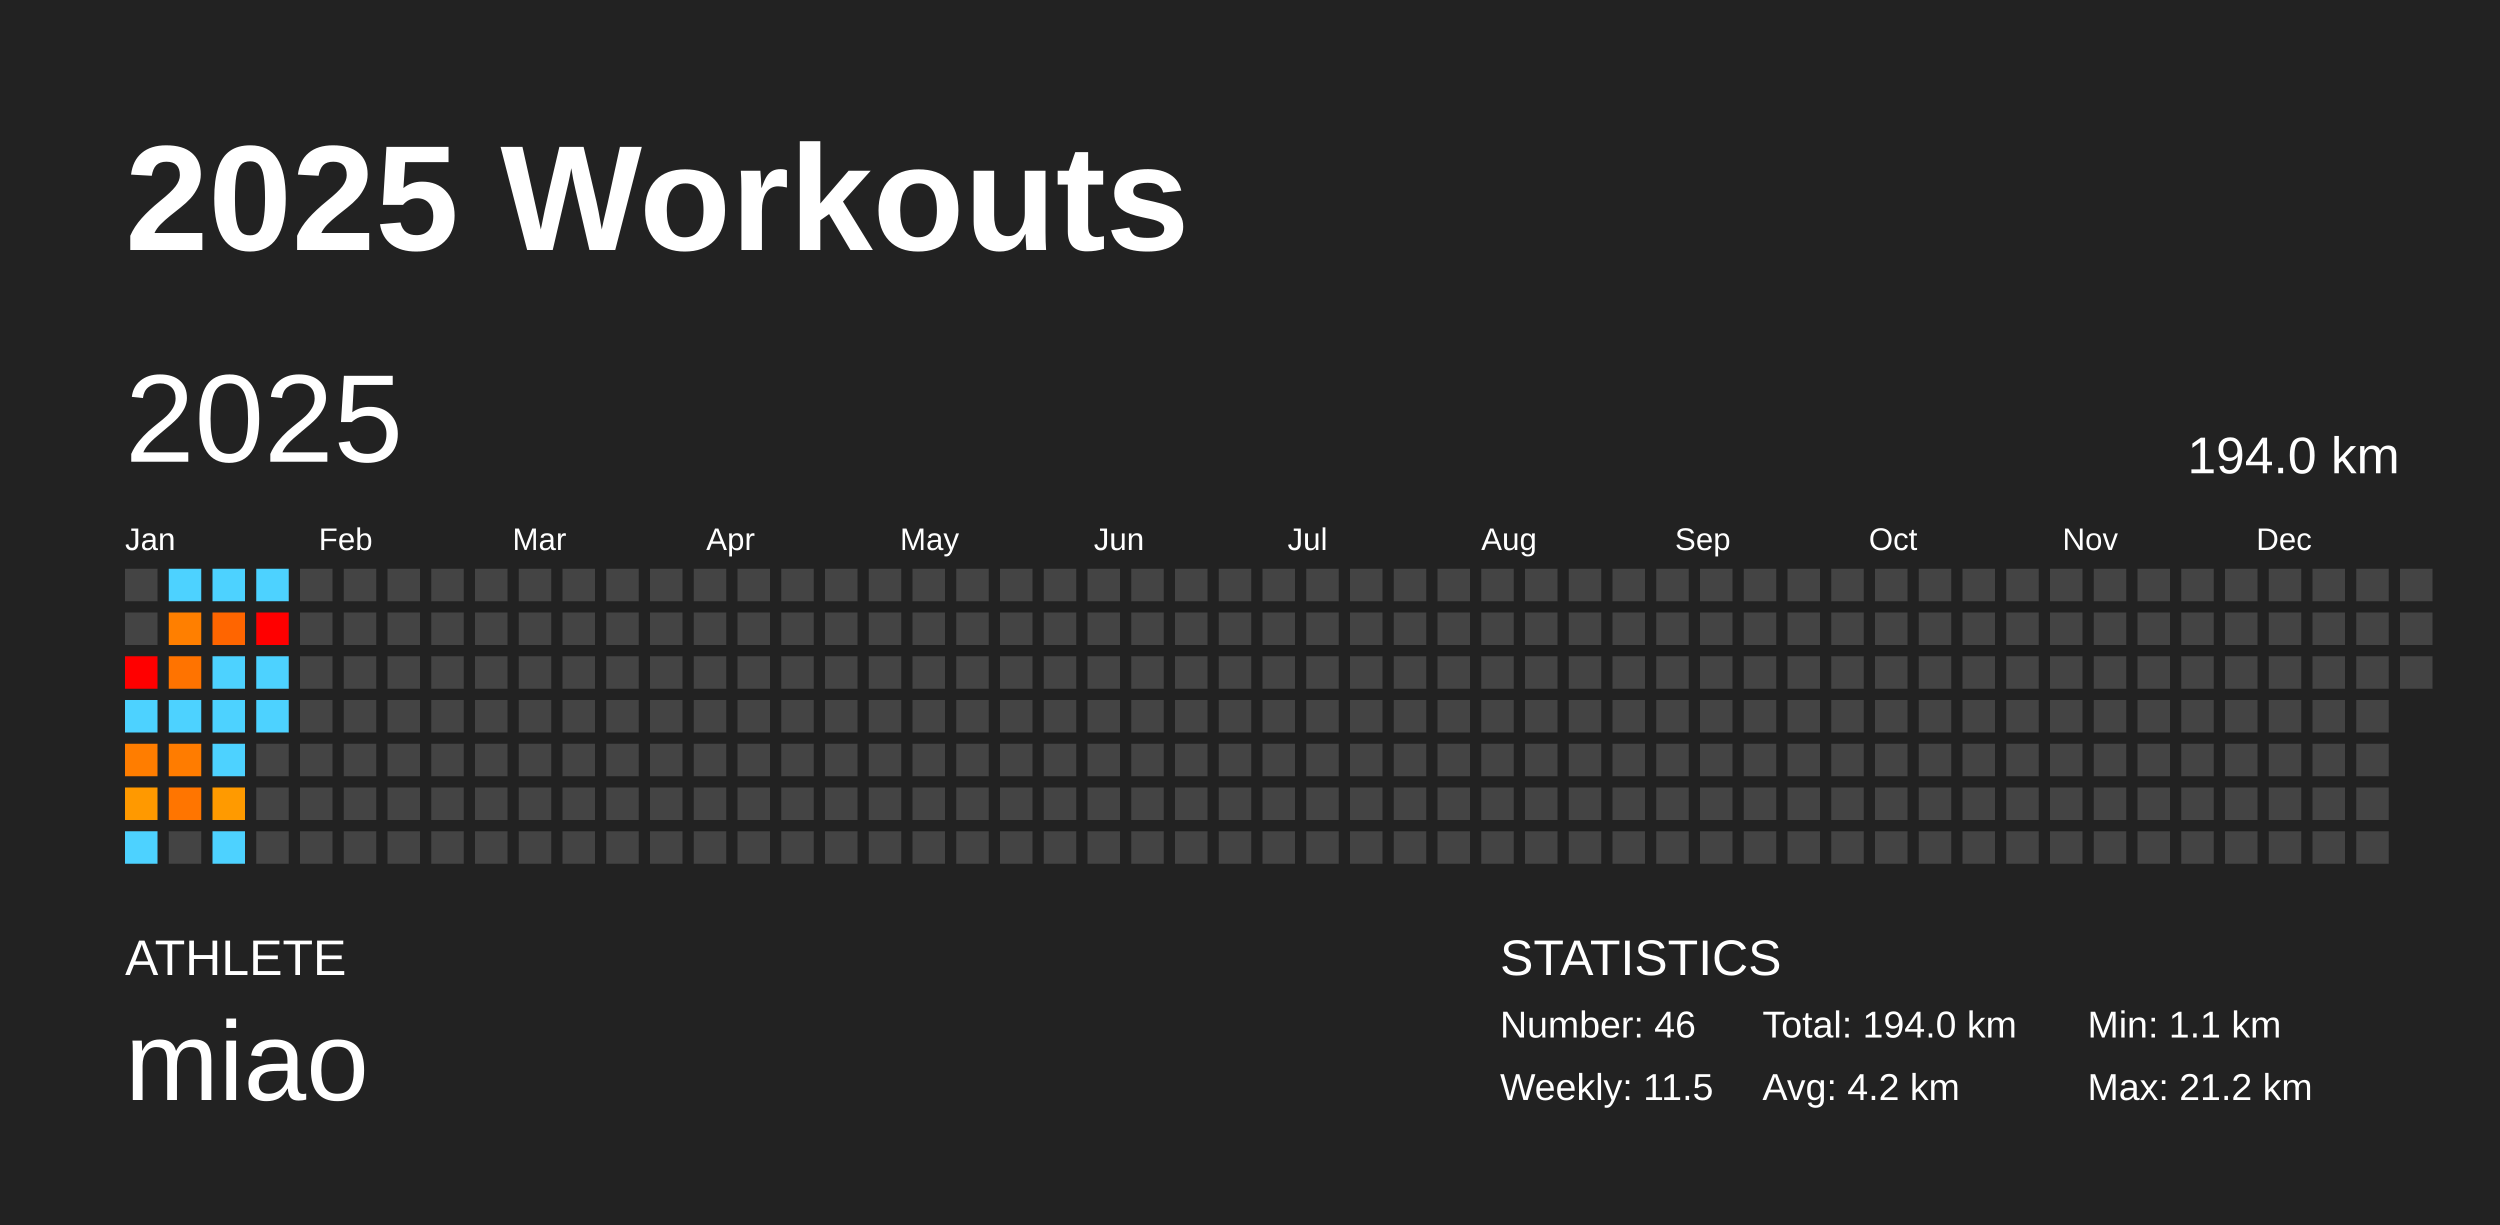
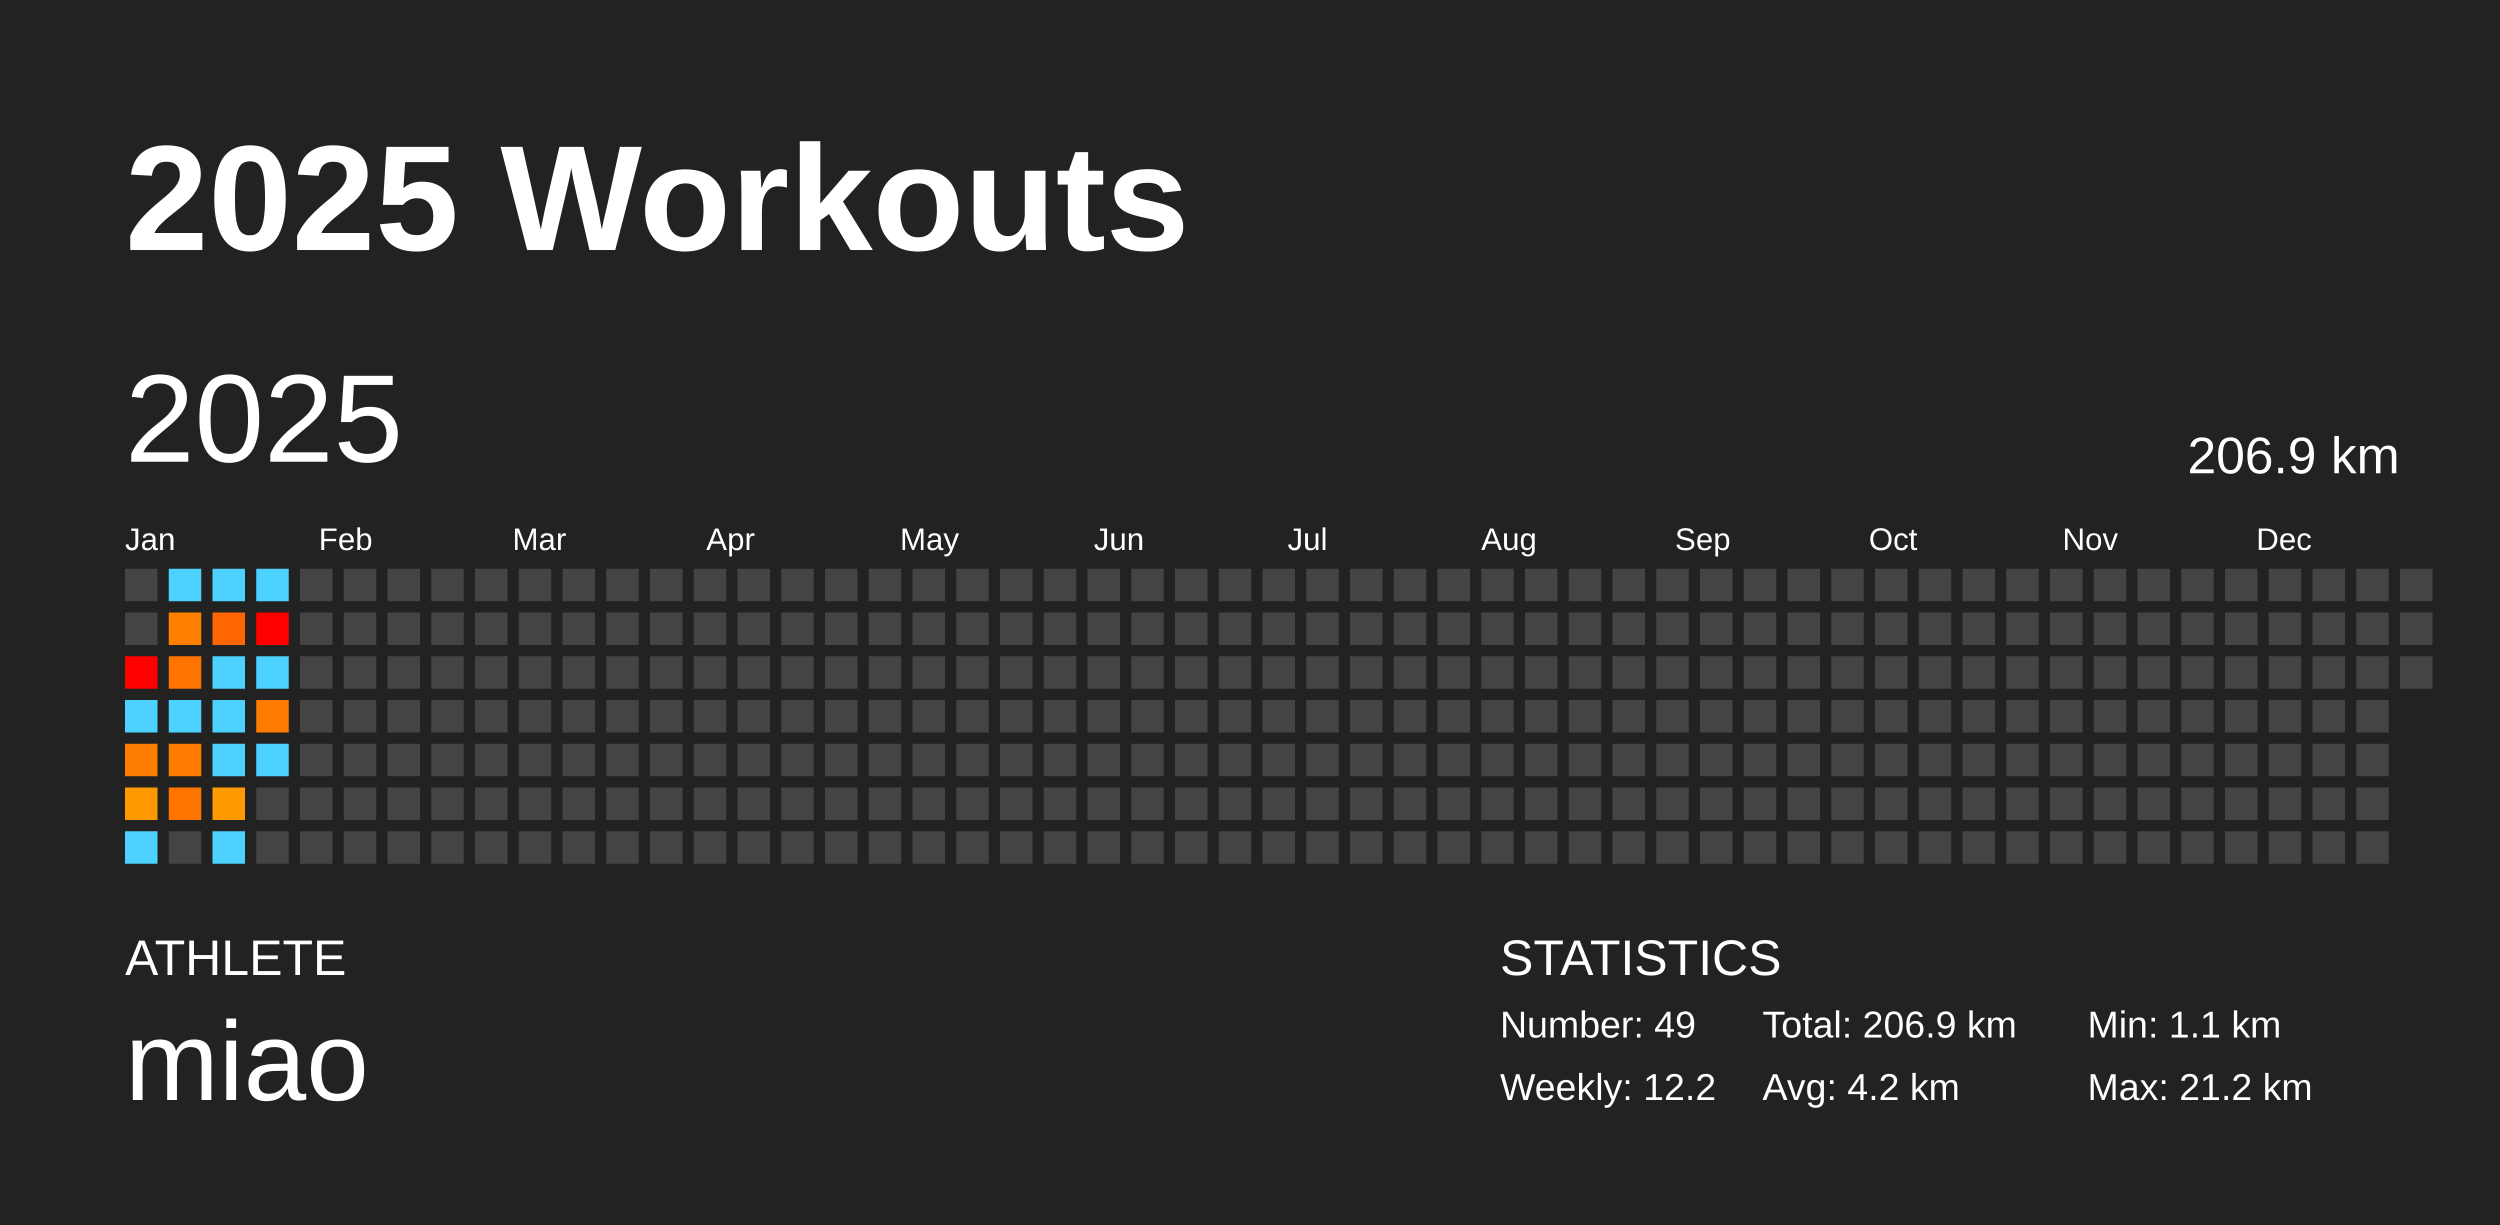
<svg xmlns="http://www.w3.org/2000/svg" baseProfile="full" height="98mm" version="1.1" viewBox="0,0,200,98" width="200mm">
  <defs />
  <rect fill="#222222" height="98" width="200" x="0" y="0" />
  <text fill="#FFFFFF" style="font-size:12px; font-family:Arial; font-weight:bold;" x="10" y="20">2025 Workouts</text>
  <text fill="#FFFFFF" style="font-size:4px; font-family:Arial" x="10" y="78">ATHLETE</text>
  <text fill="#FFFFFF" style="font-size:9px; font-family:Arial" x="10" y="88">miao</text>
  <text fill="#FFFFFF" style="font-size:4px; font-family:Arial" x="120" y="78">STATISTICS</text>
-   <text fill="#FFFFFF" style="font-size:3px; font-family:Arial" x="120" y="83">Number: 46</text>
-   <text fill="#FFFFFF" style="font-size:3px; font-family:Arial" x="120" y="88">Weekly: 11.5</text>
-   <text fill="#FFFFFF" style="font-size:3px; font-family:Arial" x="141" y="83">Total: 194.0 km</text>
+   <text fill="#FFFFFF" style="font-size:3px; font-family:Arial" x="120" y="83">Number: 49</text>
+   <text fill="#FFFFFF" style="font-size:3px; font-family:Arial" x="120" y="88">Weekly: 12.2</text>
+   <text fill="#FFFFFF" style="font-size:3px; font-family:Arial" x="141" y="83">Total: 206.9 km</text>
  <text fill="#FFFFFF" style="font-size:3px; font-family:Arial" x="141" y="88">Avg: 4.2 km</text>
  <text fill="#FFFFFF" style="font-size:3px; font-family:Arial" x="167" y="83">Min: 1.1 km</text>
  <text fill="#FFFFFF" style="font-size:3px; font-family:Arial" x="167" y="88">Max: 21.2 km</text>
  <text dominant-baseline="hanging" fill="#FFFFFF" style="font-size:10.0px; font-family:Arial;" x="10" y="30">2025</text>
-   <text dominant-baseline="hanging" fill="#FFFFFF" style="font-size:4.125px; font-family:Arial;" x="175" y="35">194.0 km</text>
+   <text dominant-baseline="hanging" fill="#FFFFFF" style="font-size:4.125px; font-family:Arial;" x="175" y="35">206.9 km</text>
  <text fill="#FFFFFF" style="font-size:2.5px; font-family:Arial" x="10.0" y="44">Jan</text>
  <text fill="#FFFFFF" style="font-size:2.5px; font-family:Arial" x="25.5" y="44">Feb</text>
  <text fill="#FFFFFF" style="font-size:2.5px; font-family:Arial" x="41.0" y="44">Mar</text>
  <text fill="#FFFFFF" style="font-size:2.5px; font-family:Arial" x="56.5" y="44">Apr</text>
  <text fill="#FFFFFF" style="font-size:2.5px; font-family:Arial" x="72.0" y="44">May</text>
  <text fill="#FFFFFF" style="font-size:2.5px; font-family:Arial" x="87.5" y="44">Jun</text>
  <text fill="#FFFFFF" style="font-size:2.5px; font-family:Arial" x="103.0" y="44">Jul</text>
  <text fill="#FFFFFF" style="font-size:2.5px; font-family:Arial" x="118.5" y="44">Aug</text>
  <text fill="#FFFFFF" style="font-size:2.5px; font-family:Arial" x="134.0" y="44">Sep</text>
  <text fill="#FFFFFF" style="font-size:2.5px; font-family:Arial" x="149.5" y="44">Oct</text>
  <text fill="#FFFFFF" style="font-size:2.5px; font-family:Arial" x="165.0" y="44">Nov</text>
  <text fill="#FFFFFF" style="font-size:2.5px; font-family:Arial" x="180.5" y="44">Dec</text>
  <rect fill="#444444" height="2.6" width="2.6" x="10.0" y="45.5" />
  <rect fill="#444444" height="2.6" width="2.6" x="10.0" y="49.0" />
  <rect fill="red" height="2.6" width="2.6" x="10.0" y="52.5" />
  <rect fill="#4dd2ff" height="2.6" width="2.6" x="10.0" y="56.0" />
  <rect fill="#ff7d00" height="2.6" width="2.6" x="10.0" y="59.5" />
  <rect fill="#ff9900" height="2.6" width="2.6" x="10.0" y="63.0" />
  <rect fill="#4dd2ff" height="2.6" width="2.6" x="10.0" y="66.5" />
  <rect fill="#4dd2ff" height="2.6" width="2.6" x="13.5" y="45.5" />
  <rect fill="#ff7f00" height="2.6" width="2.6" x="13.5" y="49.0" />
  <rect fill="#ff7300" height="2.6" width="2.6" x="13.5" y="52.5" />
  <rect fill="#4dd2ff" height="2.6" width="2.6" x="13.5" y="56.0" />
  <rect fill="#ff7c00" height="2.6" width="2.6" x="13.5" y="59.5" />
  <rect fill="#ff7500" height="2.6" width="2.6" x="13.5" y="63.0" />
  <rect fill="#444444" height="2.6" width="2.6" x="13.5" y="66.5" />
  <rect fill="#4dd2ff" height="2.6" width="2.6" x="17.0" y="45.5" />
  <rect fill="#ff6500" height="2.6" width="2.6" x="17.0" y="49.0" />
  <rect fill="#4dd2ff" height="2.6" width="2.6" x="17.0" y="52.5" />
  <rect fill="#4dd2ff" height="2.6" width="2.6" x="17.0" y="56.0" />
  <rect fill="#4dd2ff" height="2.6" width="2.6" x="17.0" y="59.5" />
  <rect fill="#ff9a00" height="2.6" width="2.6" x="17.0" y="63.0" />
  <rect fill="#4dd2ff" height="2.6" width="2.6" x="17.0" y="66.5" />
  <rect fill="#4dd2ff" height="2.6" width="2.6" x="20.5" y="45.5" />
  <rect fill="red" height="2.6" width="2.6" x="20.5" y="49.0" />
  <rect fill="#4dd2ff" height="2.6" width="2.6" x="20.5" y="52.5" />
-   <rect fill="#4dd2ff" height="2.6" width="2.6" x="20.5" y="56.0" />
-   <rect fill="#444444" height="2.6" width="2.6" x="20.5" y="59.5" />
+   <rect fill="#ff7c00" height="2.6" width="2.6" x="20.5" y="56.0" />
+   <rect fill="#4dd2ff" height="2.6" width="2.6" x="20.5" y="59.5" />
  <rect fill="#444444" height="2.6" width="2.6" x="20.5" y="63.0" />
  <rect fill="#444444" height="2.6" width="2.6" x="20.5" y="66.5" />
  <rect fill="#444444" height="2.6" width="2.6" x="24.0" y="45.5" />
  <rect fill="#444444" height="2.6" width="2.6" x="24.0" y="49.0" />
  <rect fill="#444444" height="2.6" width="2.6" x="24.0" y="52.5" />
  <rect fill="#444444" height="2.6" width="2.6" x="24.0" y="56.0" />
  <rect fill="#444444" height="2.6" width="2.6" x="24.0" y="59.5" />
  <rect fill="#444444" height="2.6" width="2.6" x="24.0" y="63.0" />
  <rect fill="#444444" height="2.6" width="2.6" x="24.0" y="66.5" />
  <rect fill="#444444" height="2.6" width="2.6" x="27.5" y="45.5" />
  <rect fill="#444444" height="2.6" width="2.6" x="27.5" y="49.0" />
  <rect fill="#444444" height="2.6" width="2.6" x="27.5" y="52.5" />
  <rect fill="#444444" height="2.6" width="2.6" x="27.5" y="56.0" />
  <rect fill="#444444" height="2.6" width="2.6" x="27.5" y="59.5" />
  <rect fill="#444444" height="2.6" width="2.6" x="27.5" y="63.0" />
  <rect fill="#444444" height="2.6" width="2.6" x="27.5" y="66.5" />
  <rect fill="#444444" height="2.6" width="2.6" x="31.0" y="45.5" />
  <rect fill="#444444" height="2.6" width="2.6" x="31.0" y="49.0" />
  <rect fill="#444444" height="2.6" width="2.6" x="31.0" y="52.5" />
  <rect fill="#444444" height="2.6" width="2.6" x="31.0" y="56.0" />
  <rect fill="#444444" height="2.6" width="2.6" x="31.0" y="59.5" />
  <rect fill="#444444" height="2.6" width="2.6" x="31.0" y="63.0" />
  <rect fill="#444444" height="2.6" width="2.6" x="31.0" y="66.5" />
  <rect fill="#444444" height="2.6" width="2.6" x="34.5" y="45.5" />
  <rect fill="#444444" height="2.6" width="2.6" x="34.5" y="49.0" />
  <rect fill="#444444" height="2.6" width="2.6" x="34.5" y="52.5" />
  <rect fill="#444444" height="2.6" width="2.6" x="34.5" y="56.0" />
  <rect fill="#444444" height="2.6" width="2.6" x="34.5" y="59.5" />
  <rect fill="#444444" height="2.6" width="2.6" x="34.5" y="63.0" />
  <rect fill="#444444" height="2.6" width="2.6" x="34.5" y="66.5" />
  <rect fill="#444444" height="2.6" width="2.6" x="38.0" y="45.5" />
  <rect fill="#444444" height="2.6" width="2.6" x="38.0" y="49.0" />
  <rect fill="#444444" height="2.6" width="2.6" x="38.0" y="52.5" />
  <rect fill="#444444" height="2.6" width="2.6" x="38.0" y="56.0" />
  <rect fill="#444444" height="2.6" width="2.6" x="38.0" y="59.5" />
  <rect fill="#444444" height="2.6" width="2.6" x="38.0" y="63.0" />
  <rect fill="#444444" height="2.6" width="2.6" x="38.0" y="66.5" />
  <rect fill="#444444" height="2.6" width="2.6" x="41.5" y="45.5" />
  <rect fill="#444444" height="2.6" width="2.6" x="41.5" y="49.0" />
  <rect fill="#444444" height="2.6" width="2.6" x="41.5" y="52.5" />
  <rect fill="#444444" height="2.6" width="2.6" x="41.5" y="56.0" />
  <rect fill="#444444" height="2.6" width="2.6" x="41.5" y="59.5" />
  <rect fill="#444444" height="2.6" width="2.6" x="41.5" y="63.0" />
  <rect fill="#444444" height="2.6" width="2.6" x="41.5" y="66.5" />
  <rect fill="#444444" height="2.6" width="2.6" x="45.0" y="45.5" />
  <rect fill="#444444" height="2.6" width="2.6" x="45.0" y="49.0" />
  <rect fill="#444444" height="2.6" width="2.6" x="45.0" y="52.5" />
  <rect fill="#444444" height="2.6" width="2.6" x="45.0" y="56.0" />
  <rect fill="#444444" height="2.6" width="2.6" x="45.0" y="59.5" />
  <rect fill="#444444" height="2.6" width="2.6" x="45.0" y="63.0" />
  <rect fill="#444444" height="2.6" width="2.6" x="45.0" y="66.5" />
  <rect fill="#444444" height="2.6" width="2.6" x="48.5" y="45.5" />
  <rect fill="#444444" height="2.6" width="2.6" x="48.5" y="49.0" />
  <rect fill="#444444" height="2.6" width="2.6" x="48.5" y="52.5" />
  <rect fill="#444444" height="2.6" width="2.6" x="48.5" y="56.0" />
  <rect fill="#444444" height="2.6" width="2.6" x="48.5" y="59.5" />
  <rect fill="#444444" height="2.6" width="2.6" x="48.5" y="63.0" />
  <rect fill="#444444" height="2.6" width="2.6" x="48.5" y="66.5" />
  <rect fill="#444444" height="2.6" width="2.6" x="52.0" y="45.5" />
  <rect fill="#444444" height="2.6" width="2.6" x="52.0" y="49.0" />
  <rect fill="#444444" height="2.6" width="2.6" x="52.0" y="52.5" />
  <rect fill="#444444" height="2.6" width="2.6" x="52.0" y="56.0" />
  <rect fill="#444444" height="2.6" width="2.6" x="52.0" y="59.5" />
  <rect fill="#444444" height="2.6" width="2.6" x="52.0" y="63.0" />
  <rect fill="#444444" height="2.6" width="2.6" x="52.0" y="66.5" />
  <rect fill="#444444" height="2.6" width="2.6" x="55.5" y="45.5" />
  <rect fill="#444444" height="2.6" width="2.6" x="55.5" y="49.0" />
  <rect fill="#444444" height="2.6" width="2.6" x="55.5" y="52.5" />
  <rect fill="#444444" height="2.6" width="2.6" x="55.5" y="56.0" />
  <rect fill="#444444" height="2.6" width="2.6" x="55.5" y="59.5" />
  <rect fill="#444444" height="2.6" width="2.6" x="55.5" y="63.0" />
  <rect fill="#444444" height="2.6" width="2.6" x="55.5" y="66.5" />
  <rect fill="#444444" height="2.6" width="2.6" x="59.0" y="45.5" />
  <rect fill="#444444" height="2.6" width="2.6" x="59.0" y="49.0" />
  <rect fill="#444444" height="2.6" width="2.6" x="59.0" y="52.5" />
  <rect fill="#444444" height="2.6" width="2.6" x="59.0" y="56.0" />
  <rect fill="#444444" height="2.6" width="2.6" x="59.0" y="59.5" />
  <rect fill="#444444" height="2.6" width="2.6" x="59.0" y="63.0" />
  <rect fill="#444444" height="2.6" width="2.6" x="59.0" y="66.5" />
  <rect fill="#444444" height="2.6" width="2.6" x="62.5" y="45.5" />
  <rect fill="#444444" height="2.6" width="2.6" x="62.5" y="49.0" />
  <rect fill="#444444" height="2.6" width="2.6" x="62.5" y="52.5" />
  <rect fill="#444444" height="2.6" width="2.6" x="62.5" y="56.0" />
  <rect fill="#444444" height="2.6" width="2.6" x="62.5" y="59.5" />
  <rect fill="#444444" height="2.6" width="2.6" x="62.5" y="63.0" />
  <rect fill="#444444" height="2.6" width="2.6" x="62.5" y="66.5" />
  <rect fill="#444444" height="2.6" width="2.6" x="66.0" y="45.5" />
  <rect fill="#444444" height="2.6" width="2.6" x="66.0" y="49.0" />
  <rect fill="#444444" height="2.6" width="2.6" x="66.0" y="52.5" />
  <rect fill="#444444" height="2.6" width="2.6" x="66.0" y="56.0" />
  <rect fill="#444444" height="2.6" width="2.6" x="66.0" y="59.5" />
  <rect fill="#444444" height="2.6" width="2.6" x="66.0" y="63.0" />
  <rect fill="#444444" height="2.6" width="2.6" x="66.0" y="66.5" />
  <rect fill="#444444" height="2.6" width="2.6" x="69.5" y="45.5" />
  <rect fill="#444444" height="2.6" width="2.6" x="69.5" y="49.0" />
  <rect fill="#444444" height="2.6" width="2.6" x="69.5" y="52.5" />
  <rect fill="#444444" height="2.6" width="2.6" x="69.5" y="56.0" />
  <rect fill="#444444" height="2.6" width="2.6" x="69.5" y="59.5" />
  <rect fill="#444444" height="2.6" width="2.6" x="69.5" y="63.0" />
  <rect fill="#444444" height="2.6" width="2.6" x="69.5" y="66.5" />
  <rect fill="#444444" height="2.6" width="2.6" x="73.0" y="45.5" />
  <rect fill="#444444" height="2.6" width="2.6" x="73.0" y="49.0" />
  <rect fill="#444444" height="2.6" width="2.6" x="73.0" y="52.5" />
  <rect fill="#444444" height="2.6" width="2.6" x="73.0" y="56.0" />
  <rect fill="#444444" height="2.6" width="2.6" x="73.0" y="59.5" />
  <rect fill="#444444" height="2.6" width="2.6" x="73.0" y="63.0" />
  <rect fill="#444444" height="2.6" width="2.6" x="73.0" y="66.5" />
  <rect fill="#444444" height="2.6" width="2.6" x="76.5" y="45.5" />
  <rect fill="#444444" height="2.6" width="2.6" x="76.5" y="49.0" />
  <rect fill="#444444" height="2.6" width="2.6" x="76.5" y="52.5" />
  <rect fill="#444444" height="2.6" width="2.6" x="76.5" y="56.0" />
  <rect fill="#444444" height="2.6" width="2.6" x="76.5" y="59.5" />
  <rect fill="#444444" height="2.6" width="2.6" x="76.5" y="63.0" />
  <rect fill="#444444" height="2.6" width="2.6" x="76.5" y="66.5" />
  <rect fill="#444444" height="2.6" width="2.6" x="80.0" y="45.5" />
  <rect fill="#444444" height="2.6" width="2.6" x="80.0" y="49.0" />
  <rect fill="#444444" height="2.6" width="2.6" x="80.0" y="52.5" />
  <rect fill="#444444" height="2.6" width="2.6" x="80.0" y="56.0" />
  <rect fill="#444444" height="2.6" width="2.6" x="80.0" y="59.5" />
  <rect fill="#444444" height="2.6" width="2.6" x="80.0" y="63.0" />
  <rect fill="#444444" height="2.6" width="2.6" x="80.0" y="66.5" />
  <rect fill="#444444" height="2.6" width="2.6" x="83.5" y="45.5" />
  <rect fill="#444444" height="2.6" width="2.6" x="83.5" y="49.0" />
  <rect fill="#444444" height="2.6" width="2.6" x="83.5" y="52.5" />
  <rect fill="#444444" height="2.6" width="2.6" x="83.5" y="56.0" />
  <rect fill="#444444" height="2.6" width="2.6" x="83.5" y="59.5" />
  <rect fill="#444444" height="2.6" width="2.6" x="83.5" y="63.0" />
  <rect fill="#444444" height="2.6" width="2.6" x="83.5" y="66.5" />
  <rect fill="#444444" height="2.6" width="2.6" x="87.0" y="45.5" />
  <rect fill="#444444" height="2.6" width="2.6" x="87.0" y="49.0" />
  <rect fill="#444444" height="2.6" width="2.6" x="87.0" y="52.5" />
  <rect fill="#444444" height="2.6" width="2.6" x="87.0" y="56.0" />
  <rect fill="#444444" height="2.6" width="2.6" x="87.0" y="59.5" />
  <rect fill="#444444" height="2.6" width="2.6" x="87.0" y="63.0" />
  <rect fill="#444444" height="2.6" width="2.6" x="87.0" y="66.5" />
  <rect fill="#444444" height="2.6" width="2.6" x="90.5" y="45.5" />
  <rect fill="#444444" height="2.6" width="2.6" x="90.5" y="49.0" />
  <rect fill="#444444" height="2.6" width="2.6" x="90.5" y="52.5" />
  <rect fill="#444444" height="2.6" width="2.6" x="90.5" y="56.0" />
  <rect fill="#444444" height="2.6" width="2.6" x="90.5" y="59.5" />
  <rect fill="#444444" height="2.6" width="2.6" x="90.5" y="63.0" />
  <rect fill="#444444" height="2.6" width="2.6" x="90.5" y="66.5" />
  <rect fill="#444444" height="2.6" width="2.6" x="94.0" y="45.5" />
  <rect fill="#444444" height="2.6" width="2.6" x="94.0" y="49.0" />
  <rect fill="#444444" height="2.6" width="2.6" x="94.0" y="52.5" />
  <rect fill="#444444" height="2.6" width="2.6" x="94.0" y="56.0" />
  <rect fill="#444444" height="2.6" width="2.6" x="94.0" y="59.5" />
  <rect fill="#444444" height="2.6" width="2.6" x="94.0" y="63.0" />
  <rect fill="#444444" height="2.6" width="2.6" x="94.0" y="66.5" />
  <rect fill="#444444" height="2.6" width="2.6" x="97.5" y="45.5" />
  <rect fill="#444444" height="2.6" width="2.6" x="97.5" y="49.0" />
  <rect fill="#444444" height="2.6" width="2.6" x="97.5" y="52.5" />
  <rect fill="#444444" height="2.6" width="2.6" x="97.5" y="56.0" />
  <rect fill="#444444" height="2.6" width="2.6" x="97.5" y="59.5" />
  <rect fill="#444444" height="2.6" width="2.6" x="97.5" y="63.0" />
  <rect fill="#444444" height="2.6" width="2.6" x="97.5" y="66.5" />
  <rect fill="#444444" height="2.6" width="2.6" x="101.0" y="45.5" />
  <rect fill="#444444" height="2.6" width="2.6" x="101.0" y="49.0" />
  <rect fill="#444444" height="2.6" width="2.6" x="101.0" y="52.5" />
  <rect fill="#444444" height="2.6" width="2.6" x="101.0" y="56.0" />
  <rect fill="#444444" height="2.6" width="2.6" x="101.0" y="59.5" />
  <rect fill="#444444" height="2.6" width="2.6" x="101.0" y="63.0" />
  <rect fill="#444444" height="2.6" width="2.6" x="101.0" y="66.5" />
  <rect fill="#444444" height="2.6" width="2.6" x="104.5" y="45.5" />
  <rect fill="#444444" height="2.6" width="2.6" x="104.5" y="49.0" />
  <rect fill="#444444" height="2.6" width="2.6" x="104.5" y="52.5" />
  <rect fill="#444444" height="2.6" width="2.6" x="104.5" y="56.0" />
  <rect fill="#444444" height="2.6" width="2.6" x="104.5" y="59.5" />
  <rect fill="#444444" height="2.6" width="2.6" x="104.5" y="63.0" />
  <rect fill="#444444" height="2.6" width="2.6" x="104.5" y="66.5" />
  <rect fill="#444444" height="2.6" width="2.6" x="108.0" y="45.5" />
  <rect fill="#444444" height="2.6" width="2.6" x="108.0" y="49.0" />
  <rect fill="#444444" height="2.6" width="2.6" x="108.0" y="52.5" />
  <rect fill="#444444" height="2.6" width="2.6" x="108.0" y="56.0" />
  <rect fill="#444444" height="2.6" width="2.6" x="108.0" y="59.5" />
  <rect fill="#444444" height="2.6" width="2.6" x="108.0" y="63.0" />
  <rect fill="#444444" height="2.6" width="2.6" x="108.0" y="66.5" />
  <rect fill="#444444" height="2.6" width="2.6" x="111.5" y="45.5" />
  <rect fill="#444444" height="2.6" width="2.6" x="111.5" y="49.0" />
  <rect fill="#444444" height="2.6" width="2.6" x="111.5" y="52.5" />
  <rect fill="#444444" height="2.6" width="2.6" x="111.5" y="56.0" />
  <rect fill="#444444" height="2.6" width="2.6" x="111.5" y="59.5" />
  <rect fill="#444444" height="2.6" width="2.6" x="111.5" y="63.0" />
  <rect fill="#444444" height="2.6" width="2.6" x="111.5" y="66.5" />
  <rect fill="#444444" height="2.6" width="2.6" x="115.0" y="45.5" />
  <rect fill="#444444" height="2.6" width="2.6" x="115.0" y="49.0" />
  <rect fill="#444444" height="2.6" width="2.6" x="115.0" y="52.5" />
  <rect fill="#444444" height="2.6" width="2.6" x="115.0" y="56.0" />
  <rect fill="#444444" height="2.6" width="2.6" x="115.0" y="59.5" />
  <rect fill="#444444" height="2.6" width="2.6" x="115.0" y="63.0" />
  <rect fill="#444444" height="2.6" width="2.6" x="115.0" y="66.5" />
  <rect fill="#444444" height="2.6" width="2.6" x="118.5" y="45.5" />
  <rect fill="#444444" height="2.6" width="2.6" x="118.5" y="49.0" />
  <rect fill="#444444" height="2.6" width="2.6" x="118.5" y="52.5" />
  <rect fill="#444444" height="2.6" width="2.6" x="118.5" y="56.0" />
  <rect fill="#444444" height="2.6" width="2.6" x="118.5" y="59.5" />
  <rect fill="#444444" height="2.6" width="2.6" x="118.5" y="63.0" />
  <rect fill="#444444" height="2.6" width="2.6" x="118.5" y="66.5" />
  <rect fill="#444444" height="2.6" width="2.6" x="122.0" y="45.5" />
  <rect fill="#444444" height="2.6" width="2.6" x="122.0" y="49.0" />
  <rect fill="#444444" height="2.6" width="2.6" x="122.0" y="52.5" />
  <rect fill="#444444" height="2.6" width="2.6" x="122.0" y="56.0" />
  <rect fill="#444444" height="2.6" width="2.6" x="122.0" y="59.5" />
  <rect fill="#444444" height="2.6" width="2.6" x="122.0" y="63.0" />
  <rect fill="#444444" height="2.6" width="2.6" x="122.0" y="66.5" />
  <rect fill="#444444" height="2.6" width="2.6" x="125.5" y="45.5" />
  <rect fill="#444444" height="2.6" width="2.6" x="125.5" y="49.0" />
  <rect fill="#444444" height="2.6" width="2.6" x="125.5" y="52.5" />
  <rect fill="#444444" height="2.6" width="2.6" x="125.5" y="56.0" />
  <rect fill="#444444" height="2.6" width="2.6" x="125.5" y="59.5" />
  <rect fill="#444444" height="2.6" width="2.6" x="125.5" y="63.0" />
  <rect fill="#444444" height="2.6" width="2.6" x="125.5" y="66.5" />
  <rect fill="#444444" height="2.6" width="2.6" x="129.0" y="45.5" />
  <rect fill="#444444" height="2.6" width="2.6" x="129.0" y="49.0" />
  <rect fill="#444444" height="2.6" width="2.6" x="129.0" y="52.5" />
  <rect fill="#444444" height="2.6" width="2.6" x="129.0" y="56.0" />
  <rect fill="#444444" height="2.6" width="2.6" x="129.0" y="59.5" />
  <rect fill="#444444" height="2.6" width="2.6" x="129.0" y="63.0" />
  <rect fill="#444444" height="2.6" width="2.6" x="129.0" y="66.5" />
  <rect fill="#444444" height="2.6" width="2.6" x="132.5" y="45.5" />
  <rect fill="#444444" height="2.6" width="2.6" x="132.5" y="49.0" />
  <rect fill="#444444" height="2.6" width="2.6" x="132.5" y="52.5" />
  <rect fill="#444444" height="2.6" width="2.6" x="132.5" y="56.0" />
  <rect fill="#444444" height="2.6" width="2.6" x="132.5" y="59.5" />
  <rect fill="#444444" height="2.6" width="2.6" x="132.5" y="63.0" />
  <rect fill="#444444" height="2.6" width="2.6" x="132.5" y="66.5" />
  <rect fill="#444444" height="2.6" width="2.6" x="136.0" y="45.5" />
  <rect fill="#444444" height="2.6" width="2.6" x="136.0" y="49.0" />
  <rect fill="#444444" height="2.6" width="2.6" x="136.0" y="52.5" />
  <rect fill="#444444" height="2.6" width="2.6" x="136.0" y="56.0" />
  <rect fill="#444444" height="2.6" width="2.6" x="136.0" y="59.5" />
  <rect fill="#444444" height="2.6" width="2.6" x="136.0" y="63.0" />
  <rect fill="#444444" height="2.6" width="2.6" x="136.0" y="66.5" />
  <rect fill="#444444" height="2.6" width="2.6" x="139.5" y="45.5" />
  <rect fill="#444444" height="2.6" width="2.6" x="139.5" y="49.0" />
  <rect fill="#444444" height="2.6" width="2.6" x="139.5" y="52.5" />
  <rect fill="#444444" height="2.6" width="2.6" x="139.5" y="56.0" />
  <rect fill="#444444" height="2.6" width="2.6" x="139.5" y="59.5" />
  <rect fill="#444444" height="2.6" width="2.6" x="139.5" y="63.0" />
  <rect fill="#444444" height="2.6" width="2.6" x="139.5" y="66.5" />
  <rect fill="#444444" height="2.6" width="2.6" x="143.0" y="45.5" />
  <rect fill="#444444" height="2.6" width="2.6" x="143.0" y="49.0" />
  <rect fill="#444444" height="2.6" width="2.6" x="143.0" y="52.5" />
  <rect fill="#444444" height="2.6" width="2.6" x="143.0" y="56.0" />
  <rect fill="#444444" height="2.6" width="2.6" x="143.0" y="59.5" />
  <rect fill="#444444" height="2.6" width="2.6" x="143.0" y="63.0" />
  <rect fill="#444444" height="2.6" width="2.6" x="143.0" y="66.5" />
  <rect fill="#444444" height="2.6" width="2.6" x="146.5" y="45.5" />
  <rect fill="#444444" height="2.6" width="2.6" x="146.5" y="49.0" />
  <rect fill="#444444" height="2.6" width="2.6" x="146.5" y="52.5" />
  <rect fill="#444444" height="2.6" width="2.6" x="146.5" y="56.0" />
  <rect fill="#444444" height="2.6" width="2.6" x="146.5" y="59.5" />
  <rect fill="#444444" height="2.6" width="2.6" x="146.5" y="63.0" />
  <rect fill="#444444" height="2.6" width="2.6" x="146.5" y="66.5" />
  <rect fill="#444444" height="2.6" width="2.6" x="150.0" y="45.5" />
  <rect fill="#444444" height="2.6" width="2.6" x="150.0" y="49.0" />
  <rect fill="#444444" height="2.6" width="2.6" x="150.0" y="52.5" />
  <rect fill="#444444" height="2.6" width="2.6" x="150.0" y="56.0" />
  <rect fill="#444444" height="2.6" width="2.6" x="150.0" y="59.5" />
  <rect fill="#444444" height="2.6" width="2.6" x="150.0" y="63.0" />
  <rect fill="#444444" height="2.6" width="2.6" x="150.0" y="66.5" />
  <rect fill="#444444" height="2.6" width="2.6" x="153.5" y="45.5" />
  <rect fill="#444444" height="2.6" width="2.6" x="153.5" y="49.0" />
  <rect fill="#444444" height="2.6" width="2.6" x="153.5" y="52.5" />
  <rect fill="#444444" height="2.6" width="2.6" x="153.5" y="56.0" />
  <rect fill="#444444" height="2.6" width="2.6" x="153.5" y="59.5" />
  <rect fill="#444444" height="2.6" width="2.6" x="153.5" y="63.0" />
  <rect fill="#444444" height="2.6" width="2.6" x="153.5" y="66.5" />
  <rect fill="#444444" height="2.6" width="2.6" x="157.0" y="45.5" />
  <rect fill="#444444" height="2.6" width="2.6" x="157.0" y="49.0" />
  <rect fill="#444444" height="2.6" width="2.6" x="157.0" y="52.5" />
  <rect fill="#444444" height="2.6" width="2.6" x="157.0" y="56.0" />
  <rect fill="#444444" height="2.6" width="2.6" x="157.0" y="59.5" />
  <rect fill="#444444" height="2.6" width="2.6" x="157.0" y="63.0" />
  <rect fill="#444444" height="2.6" width="2.6" x="157.0" y="66.5" />
  <rect fill="#444444" height="2.6" width="2.6" x="160.5" y="45.5" />
  <rect fill="#444444" height="2.6" width="2.6" x="160.5" y="49.0" />
  <rect fill="#444444" height="2.6" width="2.6" x="160.5" y="52.5" />
  <rect fill="#444444" height="2.6" width="2.6" x="160.5" y="56.0" />
  <rect fill="#444444" height="2.6" width="2.6" x="160.5" y="59.5" />
  <rect fill="#444444" height="2.6" width="2.6" x="160.5" y="63.0" />
  <rect fill="#444444" height="2.6" width="2.6" x="160.5" y="66.5" />
  <rect fill="#444444" height="2.6" width="2.6" x="164.0" y="45.5" />
  <rect fill="#444444" height="2.6" width="2.6" x="164.0" y="49.0" />
  <rect fill="#444444" height="2.6" width="2.6" x="164.0" y="52.5" />
  <rect fill="#444444" height="2.6" width="2.6" x="164.0" y="56.0" />
  <rect fill="#444444" height="2.6" width="2.6" x="164.0" y="59.5" />
  <rect fill="#444444" height="2.6" width="2.6" x="164.0" y="63.0" />
  <rect fill="#444444" height="2.6" width="2.6" x="164.0" y="66.5" />
  <rect fill="#444444" height="2.6" width="2.6" x="167.5" y="45.5" />
  <rect fill="#444444" height="2.6" width="2.6" x="167.5" y="49.0" />
  <rect fill="#444444" height="2.6" width="2.6" x="167.5" y="52.5" />
  <rect fill="#444444" height="2.6" width="2.6" x="167.5" y="56.0" />
  <rect fill="#444444" height="2.6" width="2.6" x="167.5" y="59.5" />
  <rect fill="#444444" height="2.6" width="2.6" x="167.5" y="63.0" />
  <rect fill="#444444" height="2.6" width="2.6" x="167.5" y="66.5" />
  <rect fill="#444444" height="2.6" width="2.6" x="171.0" y="45.5" />
  <rect fill="#444444" height="2.6" width="2.6" x="171.0" y="49.0" />
  <rect fill="#444444" height="2.6" width="2.6" x="171.0" y="52.5" />
  <rect fill="#444444" height="2.6" width="2.6" x="171.0" y="56.0" />
  <rect fill="#444444" height="2.6" width="2.6" x="171.0" y="59.5" />
  <rect fill="#444444" height="2.6" width="2.6" x="171.0" y="63.0" />
  <rect fill="#444444" height="2.6" width="2.6" x="171.0" y="66.5" />
  <rect fill="#444444" height="2.6" width="2.6" x="174.5" y="45.5" />
  <rect fill="#444444" height="2.6" width="2.6" x="174.5" y="49.0" />
  <rect fill="#444444" height="2.6" width="2.6" x="174.5" y="52.5" />
  <rect fill="#444444" height="2.6" width="2.6" x="174.5" y="56.0" />
  <rect fill="#444444" height="2.6" width="2.6" x="174.5" y="59.5" />
  <rect fill="#444444" height="2.6" width="2.6" x="174.5" y="63.0" />
  <rect fill="#444444" height="2.6" width="2.6" x="174.5" y="66.5" />
  <rect fill="#444444" height="2.6" width="2.6" x="178.0" y="45.5" />
  <rect fill="#444444" height="2.6" width="2.6" x="178.0" y="49.0" />
  <rect fill="#444444" height="2.6" width="2.6" x="178.0" y="52.5" />
  <rect fill="#444444" height="2.6" width="2.6" x="178.0" y="56.0" />
  <rect fill="#444444" height="2.6" width="2.6" x="178.0" y="59.5" />
  <rect fill="#444444" height="2.6" width="2.6" x="178.0" y="63.0" />
  <rect fill="#444444" height="2.6" width="2.6" x="178.0" y="66.5" />
  <rect fill="#444444" height="2.6" width="2.6" x="181.5" y="45.5" />
  <rect fill="#444444" height="2.6" width="2.6" x="181.5" y="49.0" />
  <rect fill="#444444" height="2.6" width="2.6" x="181.5" y="52.5" />
  <rect fill="#444444" height="2.6" width="2.6" x="181.5" y="56.0" />
  <rect fill="#444444" height="2.6" width="2.6" x="181.5" y="59.5" />
  <rect fill="#444444" height="2.6" width="2.6" x="181.5" y="63.0" />
  <rect fill="#444444" height="2.6" width="2.6" x="181.5" y="66.5" />
  <rect fill="#444444" height="2.6" width="2.6" x="185.0" y="45.5" />
  <rect fill="#444444" height="2.6" width="2.6" x="185.0" y="49.0" />
  <rect fill="#444444" height="2.6" width="2.6" x="185.0" y="52.5" />
  <rect fill="#444444" height="2.6" width="2.6" x="185.0" y="56.0" />
  <rect fill="#444444" height="2.6" width="2.6" x="185.0" y="59.5" />
  <rect fill="#444444" height="2.6" width="2.6" x="185.0" y="63.0" />
  <rect fill="#444444" height="2.6" width="2.6" x="185.0" y="66.5" />
  <rect fill="#444444" height="2.6" width="2.6" x="188.5" y="45.5" />
  <rect fill="#444444" height="2.6" width="2.6" x="188.5" y="49.0" />
  <rect fill="#444444" height="2.6" width="2.6" x="188.5" y="52.5" />
  <rect fill="#444444" height="2.6" width="2.6" x="188.5" y="56.0" />
  <rect fill="#444444" height="2.6" width="2.6" x="188.5" y="59.5" />
  <rect fill="#444444" height="2.6" width="2.6" x="188.5" y="63.0" />
  <rect fill="#444444" height="2.6" width="2.6" x="188.5" y="66.5" />
  <rect fill="#444444" height="2.6" width="2.6" x="192.0" y="45.5" />
  <rect fill="#444444" height="2.6" width="2.6" x="192.0" y="49.0" />
  <rect fill="#444444" height="2.6" width="2.6" x="192.0" y="52.5" />
</svg>
